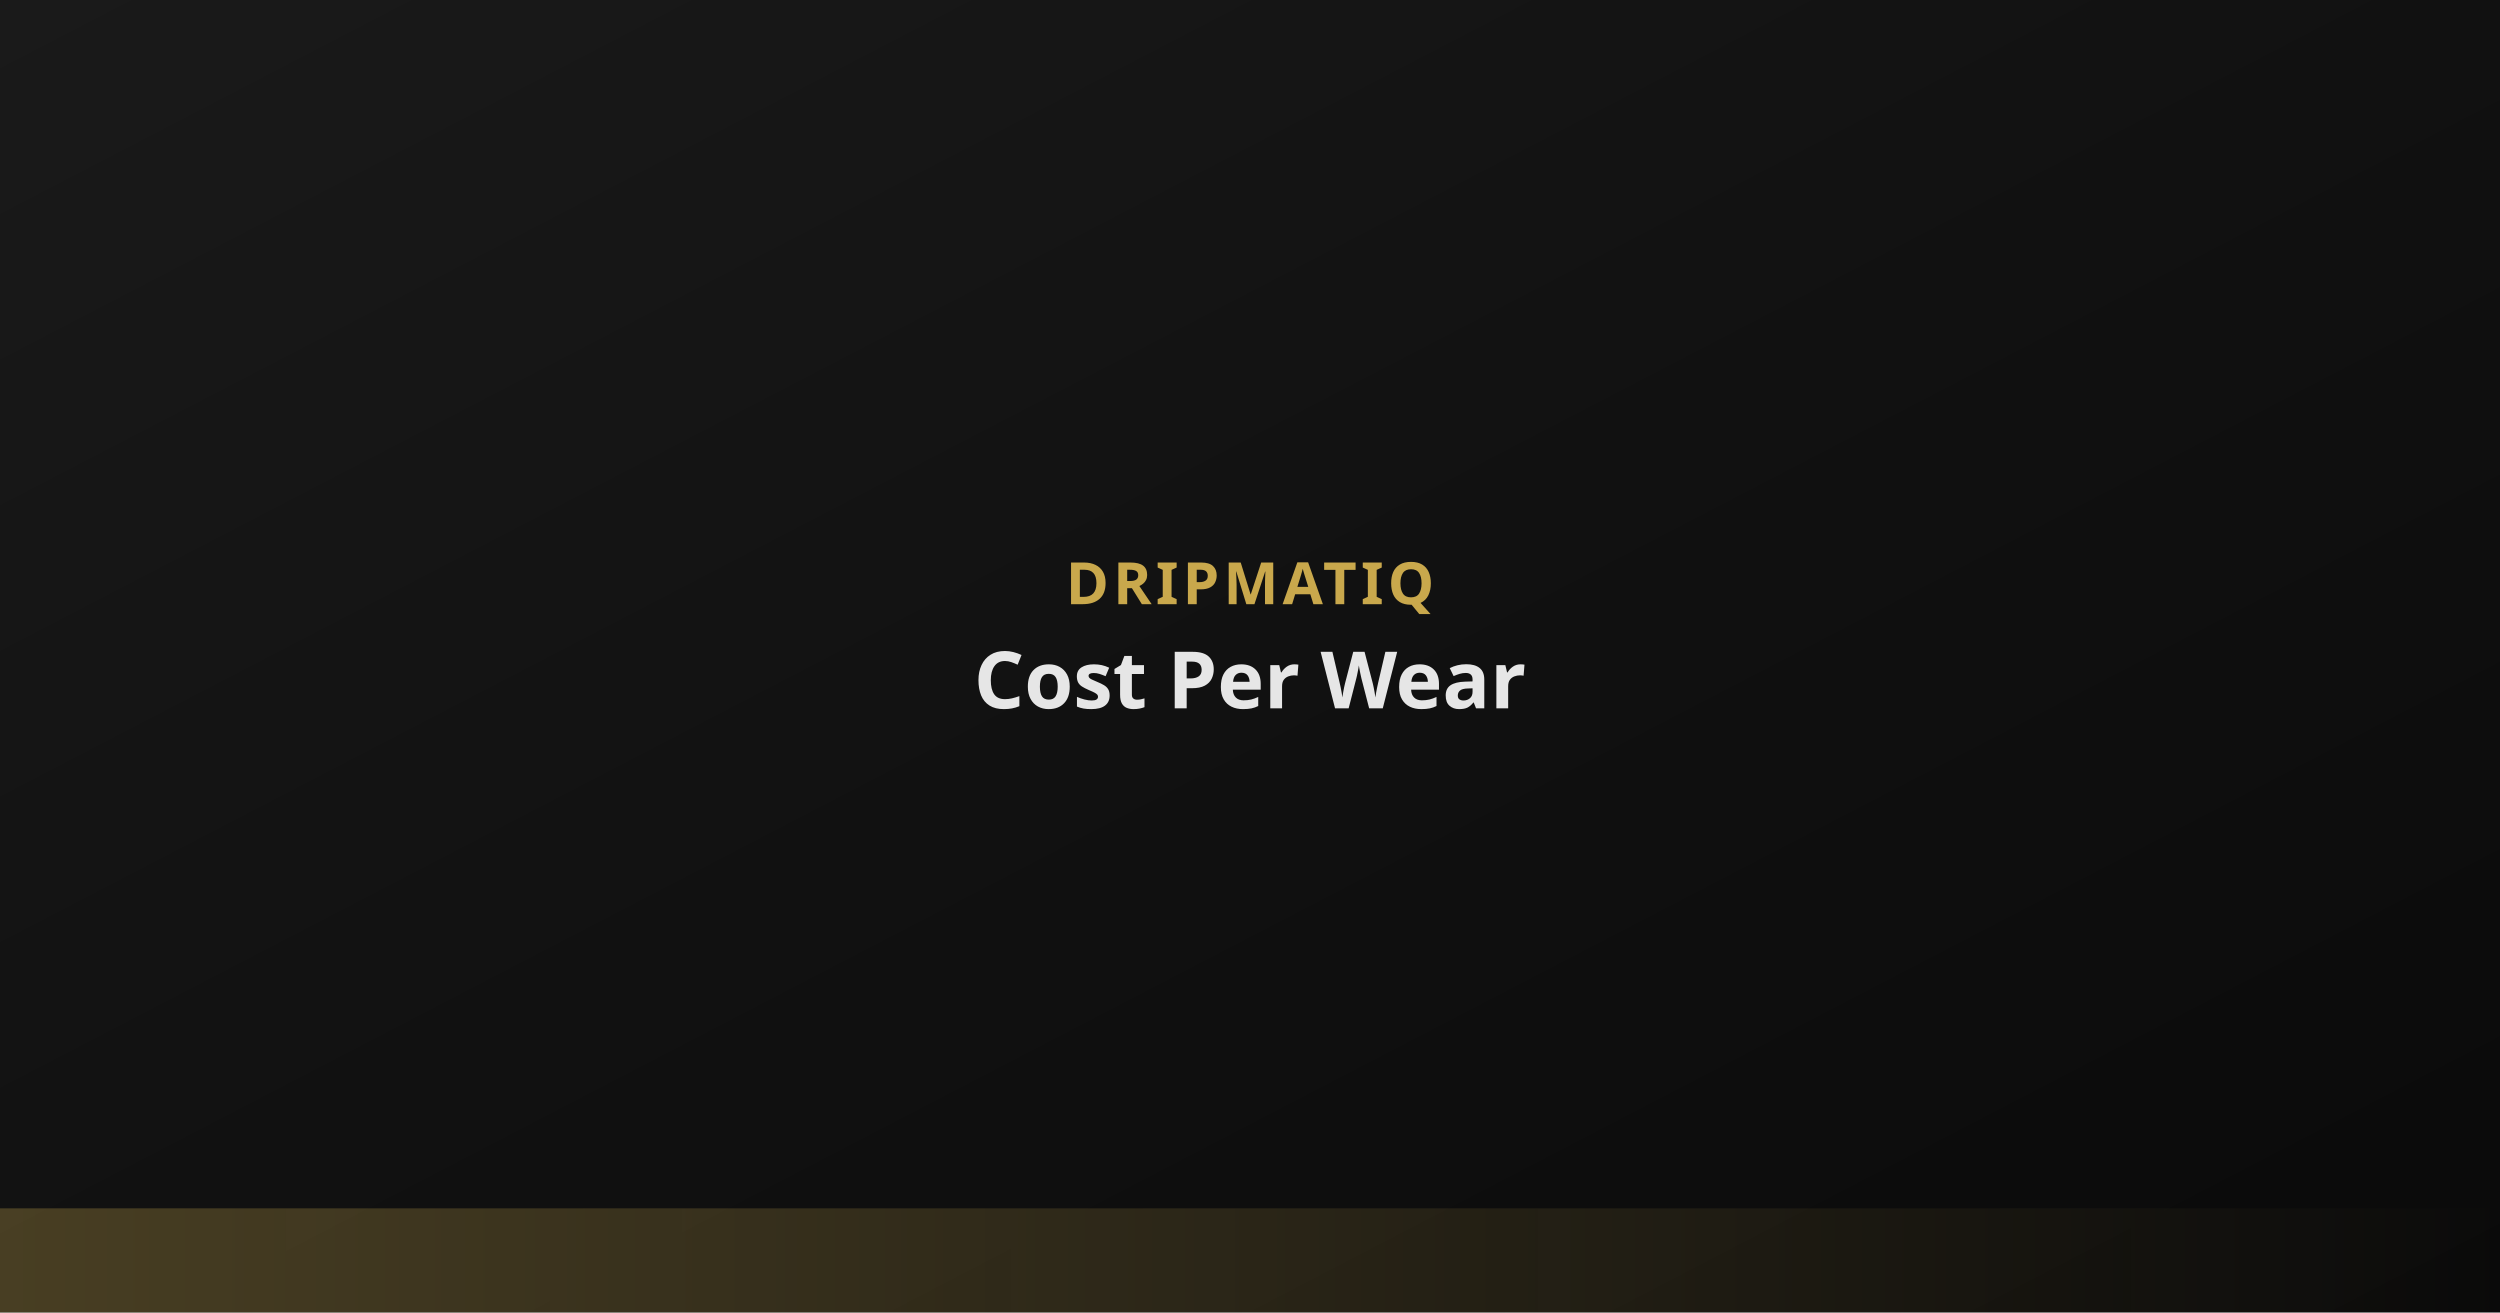
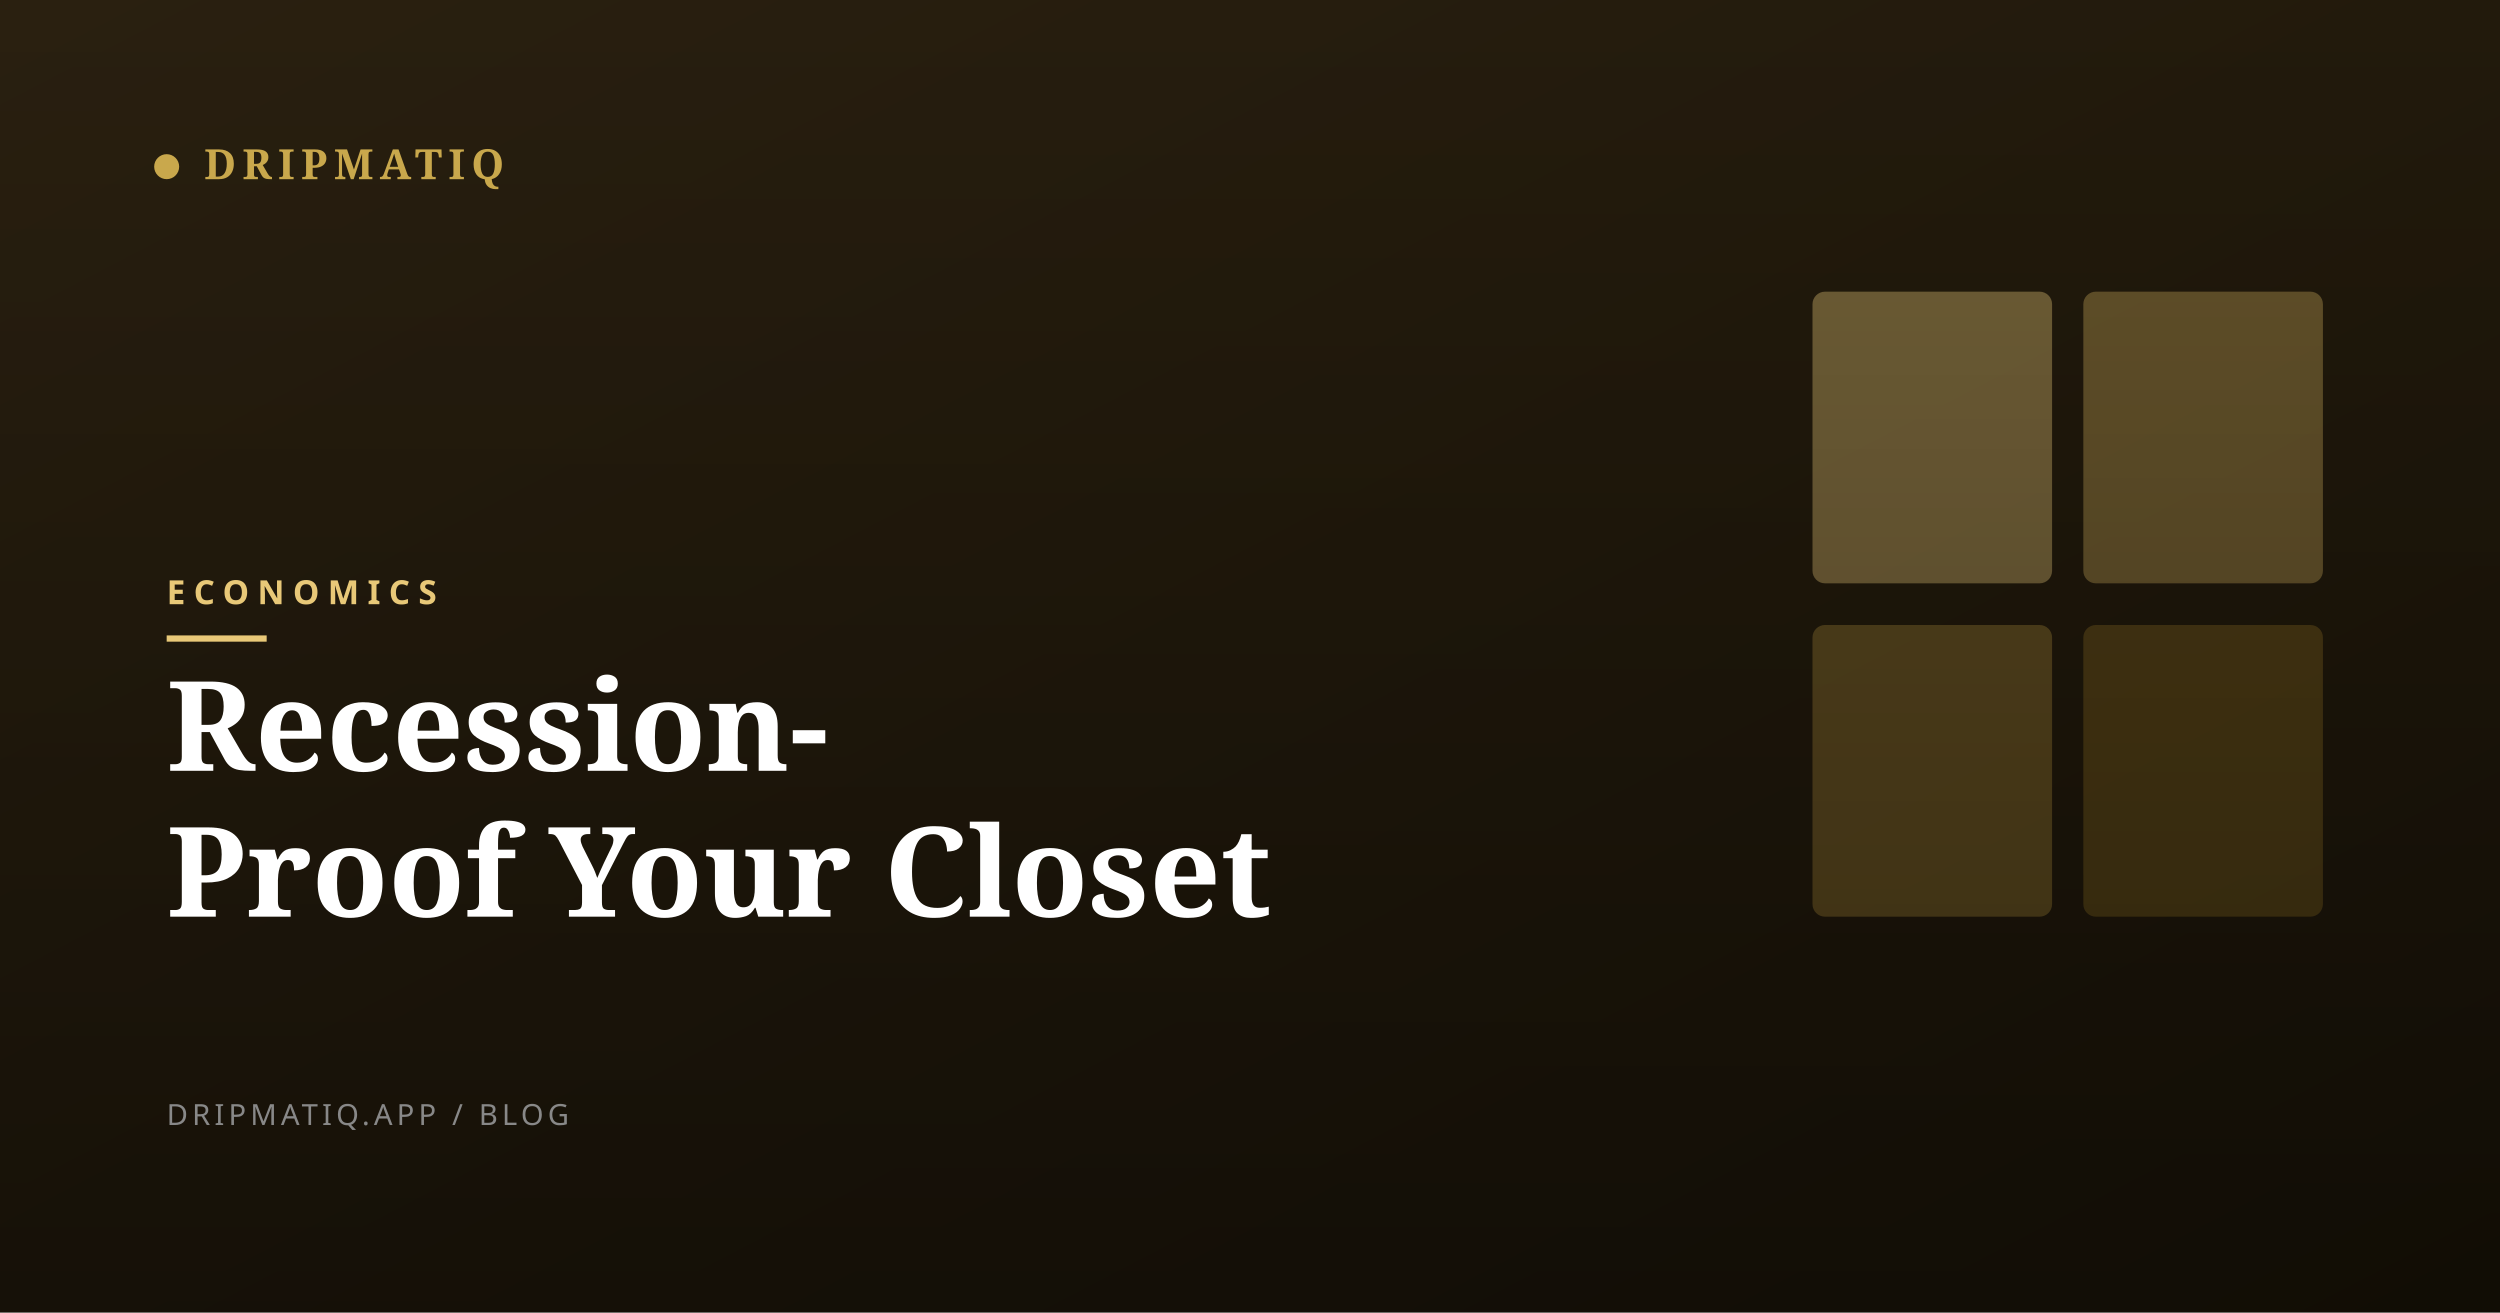
- <svg xmlns="http://www.w3.org/2000/svg" width="1200" height="630" viewBox="0 0 1200 630">
+ <svg xmlns="http://www.w3.org/2000/svg" width="1200" height="630" viewBox="0 0 1200 630" role="img" aria-label="ECONOMICS: Recession- Proof Your Closet">
  <defs>
-     <linearGradient id="g" x1="0%" y1="0%" x2="100%" y2="100%">
-       <stop offset="0%" stop-color="#1a1a1a" />
-       <stop offset="50%" stop-color="#111111" />
-       <stop offset="100%" stop-color="#0a0a0a" />
+     <linearGradient id="bg" x1="0%" y1="0%" x2="100%" y2="100%">
+       <stop offset="0%" stop-color="#2a2010" />
+       <stop offset="100%" stop-color="#1a1408" />
    </linearGradient>
-     <linearGradient id="a" x1="0%" y1="0%" x2="100%" y2="0%">
-       <stop offset="0%" stop-color="#c9a84c" stop-opacity="0.3" />
-       <stop offset="100%" stop-color="#c9a84c" stop-opacity="0" />
+     <linearGradient id="vg" x1="0%" y1="100%" x2="0%" y2="0%">
+       <stop offset="0%" stop-color="#000" stop-opacity="0.35" />
+       <stop offset="100%" stop-color="#000" stop-opacity="0" />
    </linearGradient>
  </defs>
-   <rect width="1200" height="630" fill="url(#g)" />
-   <rect x="0" y="580" width="1200" height="50" fill="url(#a)" />
-   <text x="600" y="290" text-anchor="middle" fill="#c9a84c" font-family="system-ui,sans-serif" font-size="28" font-weight="700" letter-spacing="2">DRIPMATIQ</text>
-   <text x="600" y="340" text-anchor="middle" fill="#e6e6e6" font-family="system-ui,sans-serif" font-size="38" font-weight="600">Cost Per Wear</text>
+   <rect width="1200" height="630" fill="url(#bg)" />
+   <rect x="870" y="140" width="115" height="140" fill="#e8c878" opacity="0.40" rx="6" />
+   <rect x="1000" y="140" width="115" height="140" fill="#c8a858" opacity="0.40" rx="6" />
+   <rect x="870" y="300" width="115" height="140" fill="#a88838" opacity="0.40" rx="6" />
+   <rect x="1000" y="300" width="115" height="140" fill="#886820" opacity="0.40" rx="6" />
+   <rect width="1200" height="630" fill="url(#vg)" />
+   <g transform="translate(80,80)">
+     <circle cx="0" cy="0" r="6" fill="#c9a84c" />
+     <text x="18" y="6" fill="#c9a84c" font-family="Georgia,serif" font-size="20" font-weight="600" letter-spacing="3">DRIPMATIQ</text>
+   </g>
+   <text x="80" y="290" fill="#e8c878" font-family="system-ui,sans-serif" font-size="16" font-weight="700" letter-spacing="4">ECONOMICS</text>
+   <rect x="80" y="305" width="48" height="3" fill="#e8c878" />
+   <text x="80" y="370" fill="#ffffff" font-family="Georgia,serif" font-size="60" font-weight="700">Recession-</text>
+   <text x="80" y="440" fill="#ffffff" font-family="Georgia,serif" font-size="60" font-weight="700">Proof Your Closet</text>
+   <text x="80" y="540" fill="#888" font-family="system-ui,sans-serif" font-size="14" letter-spacing="2">DRIPMATIQ.APP / BLOG</text>
</svg>
